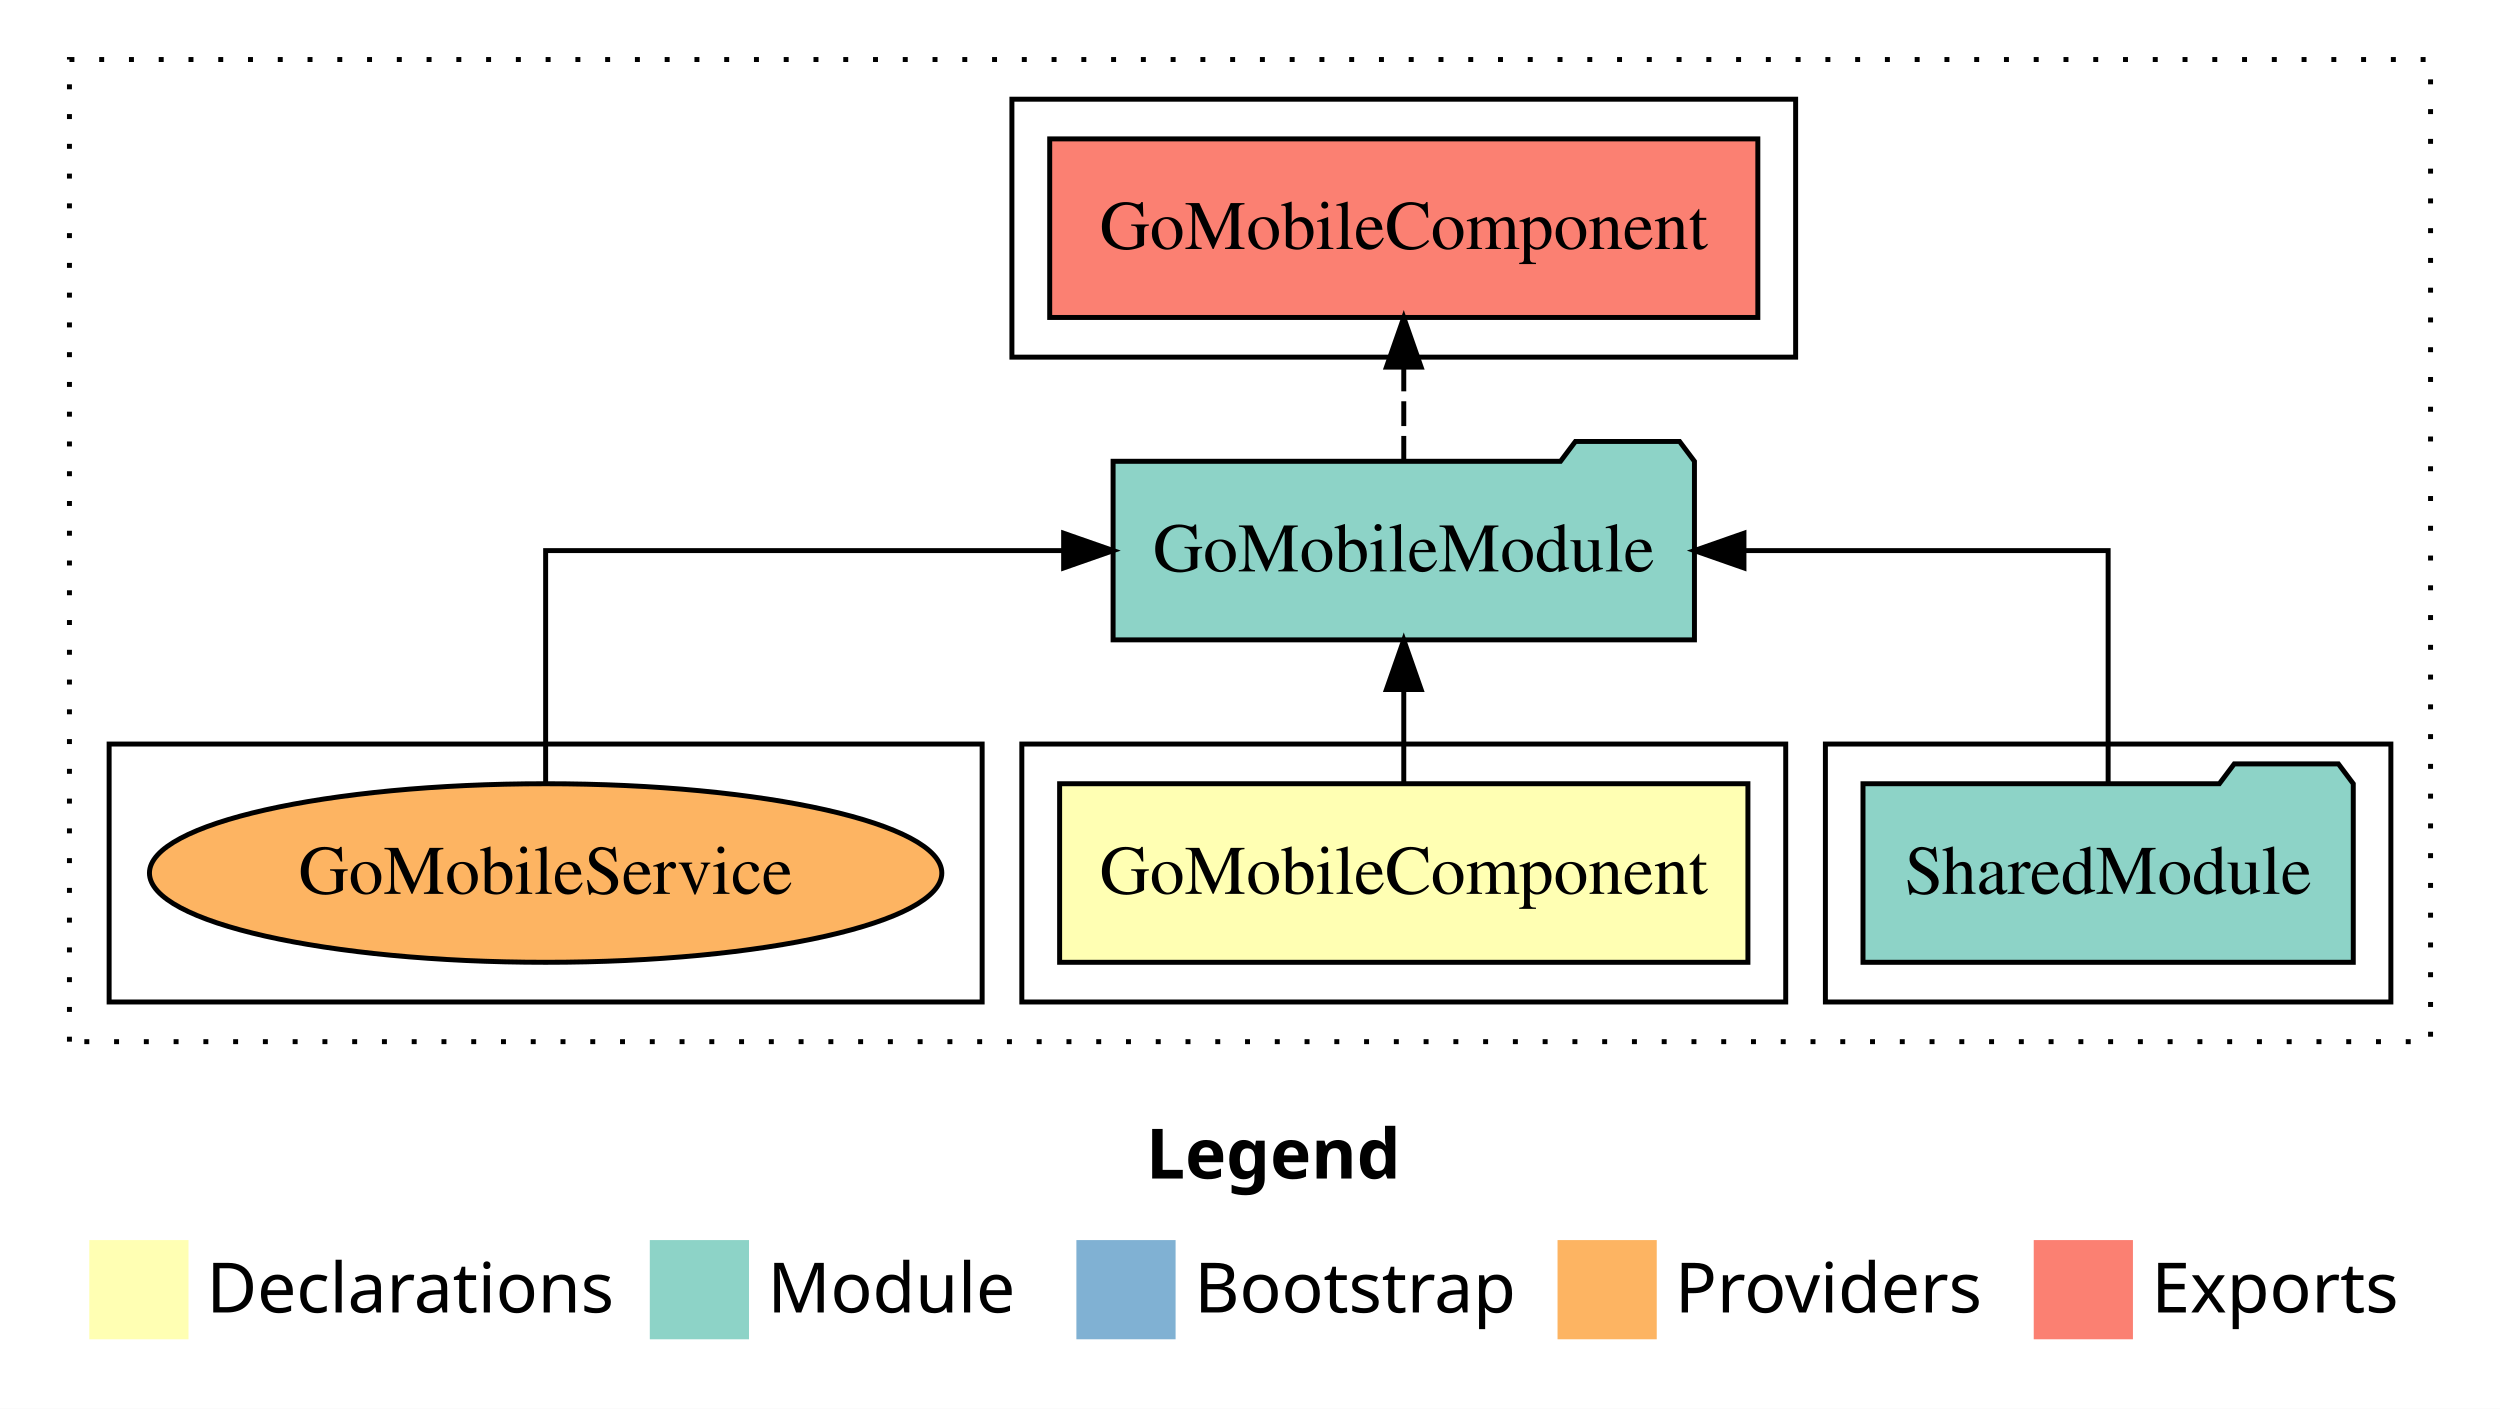
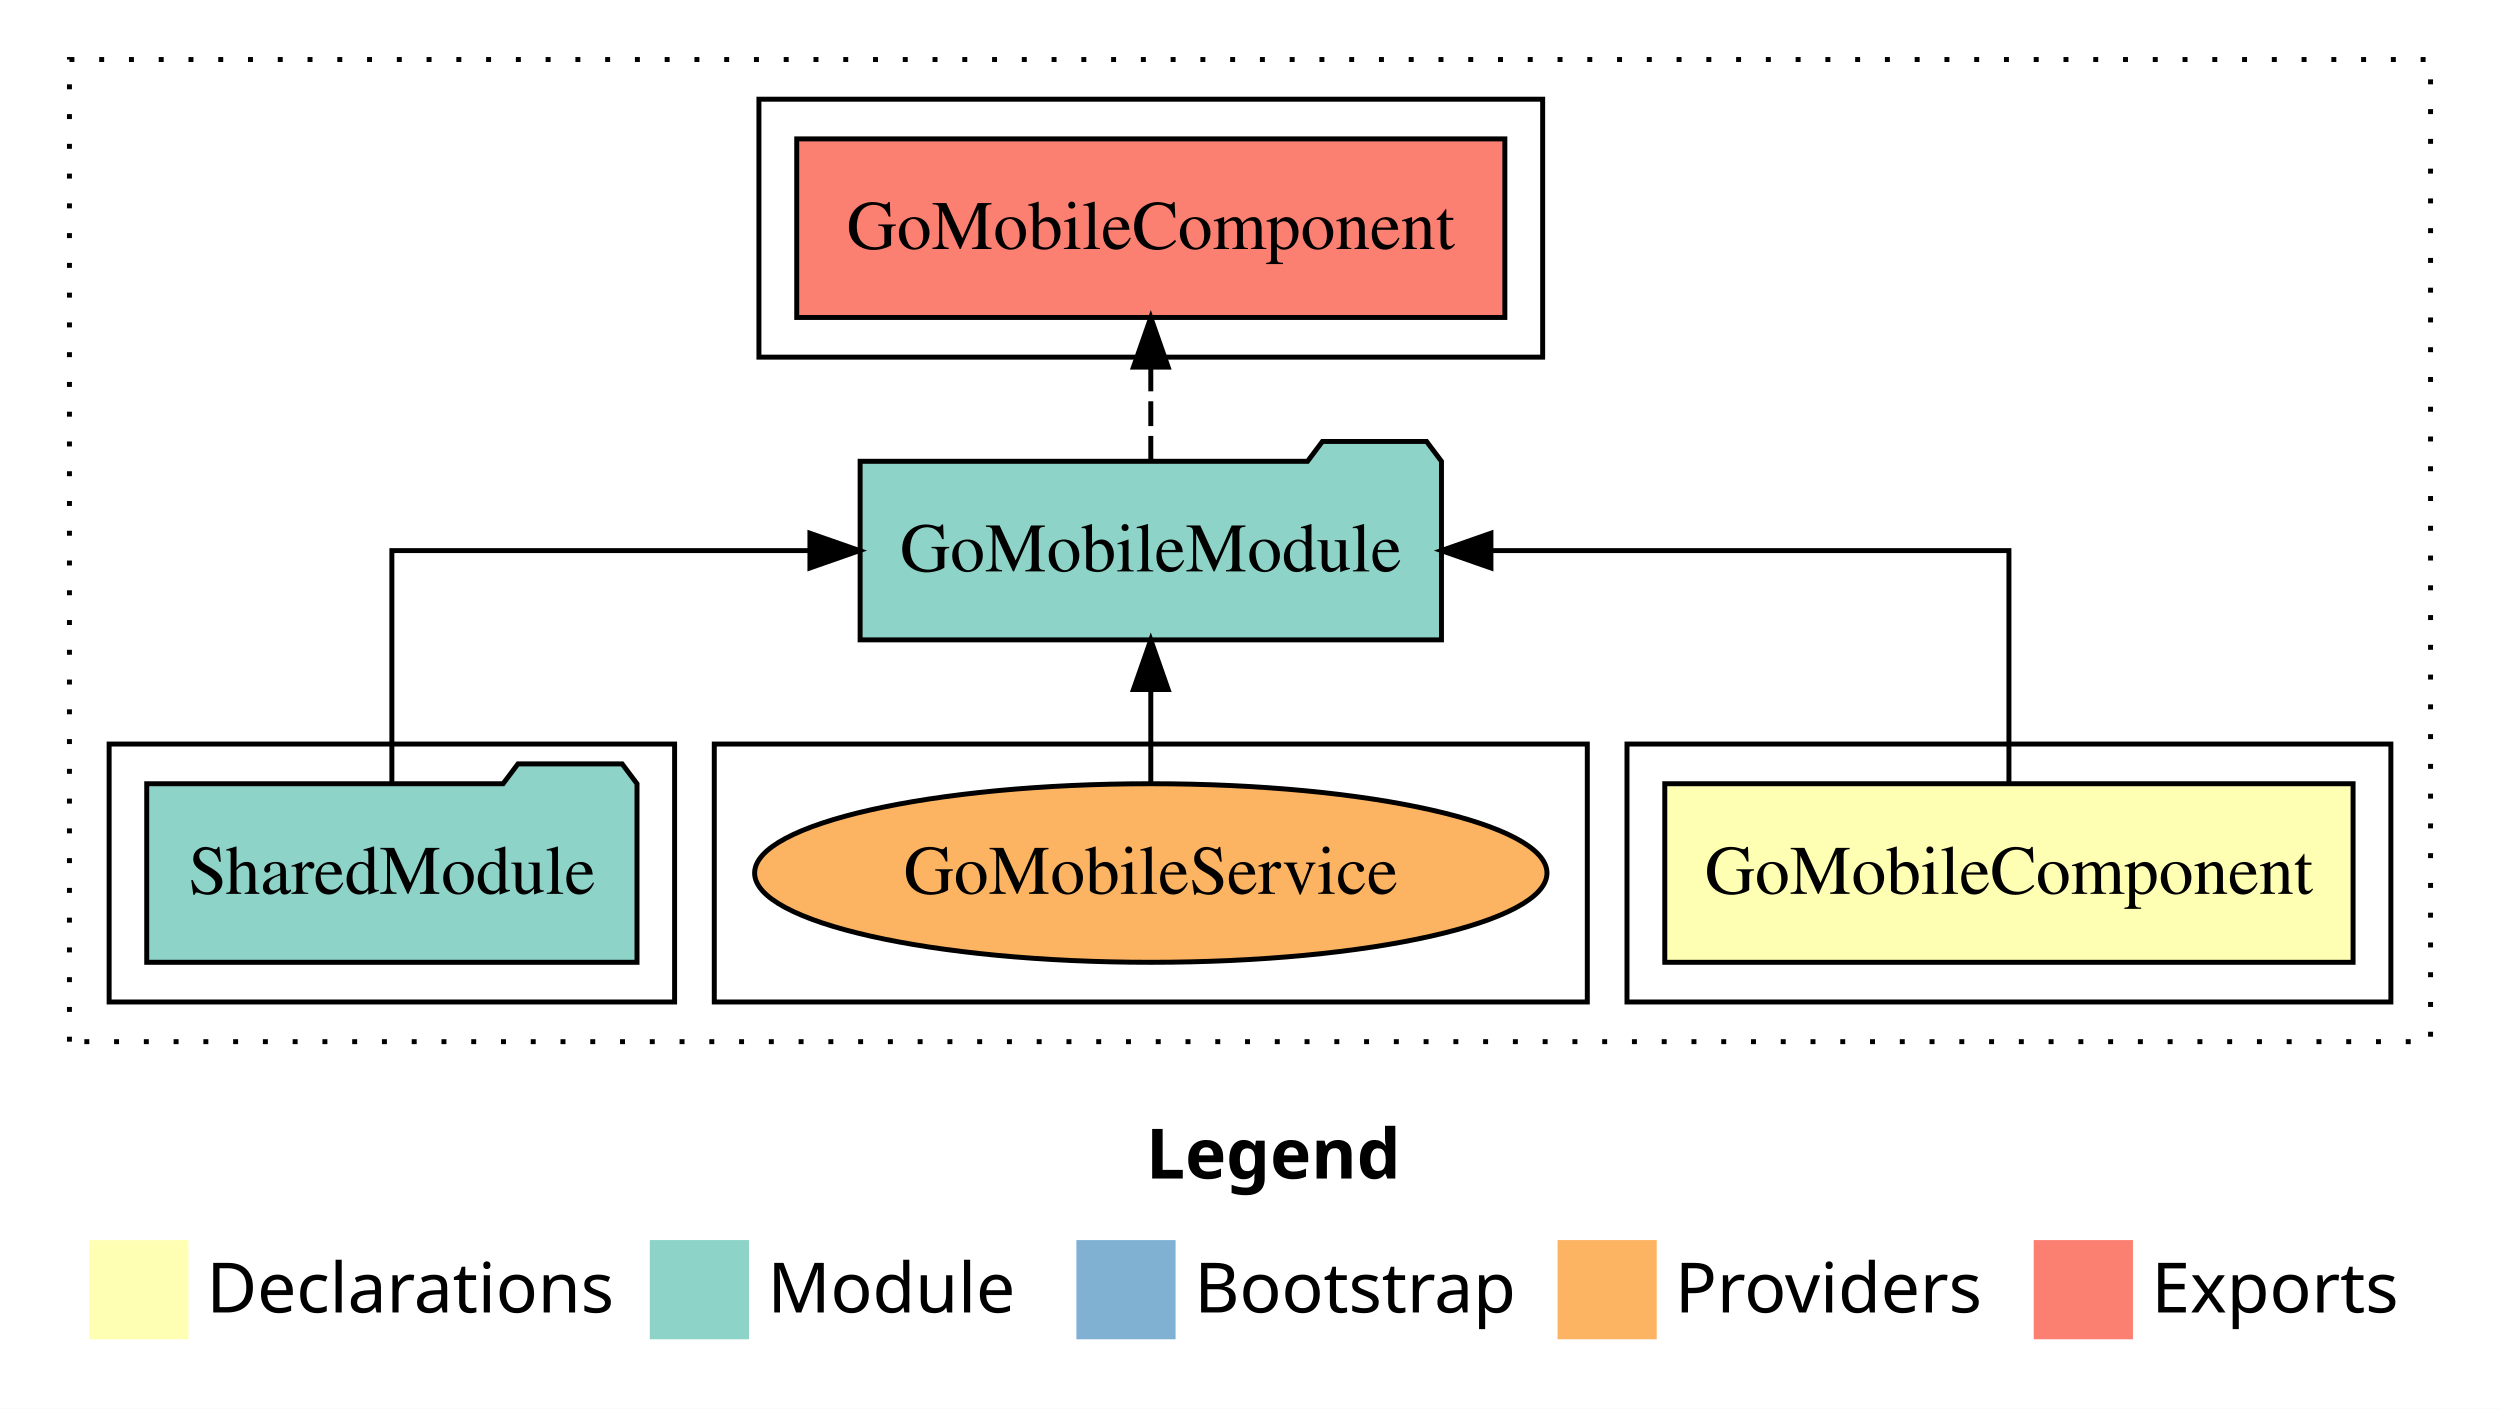
<svg xmlns="http://www.w3.org/2000/svg" width="504pt" height="284pt" viewBox="0.00 0.00 504.00 284.00">
  <g id="graph0" class="graph" transform="scale(1 1) rotate(0) translate(4 280)">
    <polygon fill="white" stroke="transparent" points="-4,4 -4,-280 500,-280 500,4 -4,4" />
    <text text-anchor="start" x="227.01" y="-42.4" font-family="sans-serif" font-weight="bold" font-size="14.00">Legend</text>
    <polygon fill="#ffffb3" stroke="transparent" points="14,-10 14,-30 34,-30 34,-10 14,-10" />
    <text text-anchor="start" x="37.63" y="-15.4" font-family="sans-serif" font-size="14.00">  Declarations</text>
    <polygon fill="#8dd3c7" stroke="transparent" points="127,-10 127,-30 147,-30 147,-10 127,-10" />
    <text text-anchor="start" x="150.73" y="-15.4" font-family="sans-serif" font-size="14.00">  Module</text>
    <polygon fill="#80b1d3" stroke="transparent" points="213,-10 213,-30 233,-30 233,-10 213,-10" />
    <text text-anchor="start" x="236.78" y="-15.4" font-family="sans-serif" font-size="14.00">  Bootstrap</text>
    <polygon fill="#fdb462" stroke="transparent" points="310,-10 310,-30 330,-30 330,-10 310,-10" />
    <text text-anchor="start" x="333.67" y="-15.4" font-family="sans-serif" font-size="14.00">  Providers</text>
    <polygon fill="#fb8072" stroke="transparent" points="406,-10 406,-30 426,-30 426,-10 406,-10" />
    <text text-anchor="start" x="429.73" y="-15.4" font-family="sans-serif" font-size="14.00">  Exports</text>
    <g id="clust1" class="cluster">
      <polygon fill="none" stroke="black" stroke-dasharray="1,5" points="10,-70 10,-268 486,-268 486,-70 10,-70" />
    </g>
    <g id="clust5" class="cluster">
-       <polygon fill="none" stroke="black" points="200,-208 200,-260 358,-260 358,-208 200,-208" />
+       <polygon fill="none" stroke="black" points="149,-208 149,-260 307,-260 307,-208 149,-208" />
+     </g>
+     <g id="clust2" class="cluster">
+       <polygon fill="none" stroke="black" points="324,-78 324,-130 478,-130 478,-78 324,-78" />
+     </g>
+     <g id="clust7" class="cluster">
+       <polygon fill="none" stroke="black" points="140,-78 140,-130 316,-130 316,-78 140,-78" />
    </g>
    <g id="clust4" class="cluster">
-       <polygon fill="none" stroke="black" points="364,-78 364,-130 478,-130 478,-78 364,-78" />
-     </g>
-     <g id="clust2" class="cluster">
-       <polygon fill="none" stroke="black" points="202,-78 202,-130 356,-130 356,-78 202,-78" />
-     </g>
-     <g id="clust7" class="cluster">
-       <polygon fill="none" stroke="black" points="18,-78 18,-130 194,-130 194,-78 18,-78" />
+       <polygon fill="none" stroke="black" points="18,-78 18,-130 132,-130 132,-78 18,-78" />
    </g>
    <g id="node1" class="node">
-       <polygon fill="#ffffb3" stroke="black" points="348.38,-122 209.62,-122 209.62,-86 348.38,-86 348.38,-122" />
-       <text text-anchor="middle" x="279" y="-99.8" font-family="Times,serif" font-size="14.00">GoMobileComponent</text>
+       <polygon fill="#ffffb3" stroke="black" points="470.38,-122 331.62,-122 331.62,-86 470.38,-86 470.38,-122" />
+       <text text-anchor="middle" x="401" y="-99.8" font-family="Times,serif" font-size="14.00">GoMobileComponent</text>
    </g>
    <g id="node2" class="node">
-       <polygon fill="#8dd3c7" stroke="black" points="337.6,-187 334.6,-191 313.6,-191 310.6,-187 220.4,-187 220.4,-151 337.6,-151 337.6,-187" />
-       <text text-anchor="middle" x="279" y="-164.8" font-family="Times,serif" font-size="14.00">GoMobileModule</text>
+       <polygon fill="#8dd3c7" stroke="black" points="286.6,-187 283.6,-191 262.6,-191 259.6,-187 169.4,-187 169.4,-151 286.6,-151 286.6,-187" />
+       <text text-anchor="middle" x="228" y="-164.8" font-family="Times,serif" font-size="14.00">GoMobileModule</text>
    </g>
    <g id="edge1" class="edge">
-       <path fill="none" stroke="black" d="M279,-122.11C279,-122.11 279,-140.99 279,-140.99" />
-       <polygon fill="black" stroke="black" points="275.5,-140.99 279,-150.99 282.5,-140.99 275.5,-140.99" />
+       <path fill="none" stroke="black" d="M401,-122.11C401,-141.34 401,-169 401,-169 401,-169 296.57,-169 296.57,-169" />
+       <polygon fill="black" stroke="black" points="296.57,-165.5 286.57,-169 296.57,-172.5 296.57,-165.5" />
    </g>
    <g id="node4" class="node">
-       <polygon fill="#fb8072" stroke="black" points="350.38,-252 207.62,-252 207.62,-216 350.38,-216 350.38,-252" />
-       <text text-anchor="middle" x="279" y="-229.8" font-family="Times,serif" font-size="14.00">GoMobileComponent </text>
+       <polygon fill="#fb8072" stroke="black" points="299.38,-252 156.62,-252 156.62,-216 299.38,-216 299.38,-252" />
+       <text text-anchor="middle" x="228" y="-229.8" font-family="Times,serif" font-size="14.00">GoMobileComponent </text>
    </g>
    <g id="edge3" class="edge">
-       <path fill="none" stroke="black" stroke-dasharray="5,2" d="M279,-187.11C279,-187.11 279,-205.99 279,-205.99" />
-       <polygon fill="black" stroke="black" points="275.5,-205.99 279,-215.99 282.5,-205.99 275.5,-205.99" />
+       <path fill="none" stroke="black" stroke-dasharray="5,2" d="M228,-187.11C228,-187.11 228,-205.99 228,-205.99" />
+       <polygon fill="black" stroke="black" points="224.5,-205.99 228,-215.99 231.5,-205.99 224.5,-205.99" />
    </g>
    <g id="node3" class="node">
-       <polygon fill="#8dd3c7" stroke="black" points="470.42,-122 467.42,-126 446.42,-126 443.42,-122 371.58,-122 371.58,-86 470.42,-86 470.42,-122" />
-       <text text-anchor="middle" x="421" y="-99.8" font-family="Times,serif" font-size="14.00">SharedModule</text>
+       <polygon fill="#8dd3c7" stroke="black" points="124.42,-122 121.42,-126 100.42,-126 97.42,-122 25.58,-122 25.58,-86 124.42,-86 124.42,-122" />
+       <text text-anchor="middle" x="75" y="-99.8" font-family="Times,serif" font-size="14.00">SharedModule</text>
    </g>
    <g id="edge2" class="edge">
-       <path fill="none" stroke="black" d="M421,-122.11C421,-141.34 421,-169 421,-169 421,-169 347.58,-169 347.58,-169" />
-       <polygon fill="black" stroke="black" points="347.58,-165.5 337.58,-169 347.58,-172.5 347.58,-165.5" />
+       <path fill="none" stroke="black" d="M75,-122.11C75,-141.34 75,-169 75,-169 75,-169 159.28,-169 159.28,-169" />
+       <polygon fill="black" stroke="black" points="159.28,-172.5 169.28,-169 159.28,-165.5 159.28,-172.5" />
    </g>
    <g id="node5" class="node">
-       <ellipse fill="#fdb462" stroke="black" cx="106" cy="-104" rx="79.87" ry="18" />
-       <text text-anchor="middle" x="106" y="-99.8" font-family="Times,serif" font-size="14.00">GoMobileService</text>
+       <ellipse fill="#fdb462" stroke="black" cx="228" cy="-104" rx="79.87" ry="18" />
+       <text text-anchor="middle" x="228" y="-99.8" font-family="Times,serif" font-size="14.00">GoMobileService</text>
    </g>
    <g id="edge4" class="edge">
-       <path fill="none" stroke="black" d="M106,-122.11C106,-141.34 106,-169 106,-169 106,-169 210.43,-169 210.43,-169" />
-       <polygon fill="black" stroke="black" points="210.43,-172.5 220.43,-169 210.43,-165.5 210.43,-172.5" />
+       <path fill="none" stroke="black" d="M228,-122.11C228,-122.11 228,-140.99 228,-140.99" />
+       <polygon fill="black" stroke="black" points="224.5,-140.99 228,-150.99 231.5,-140.99 224.5,-140.99" />
    </g>
  </g>
</svg>
